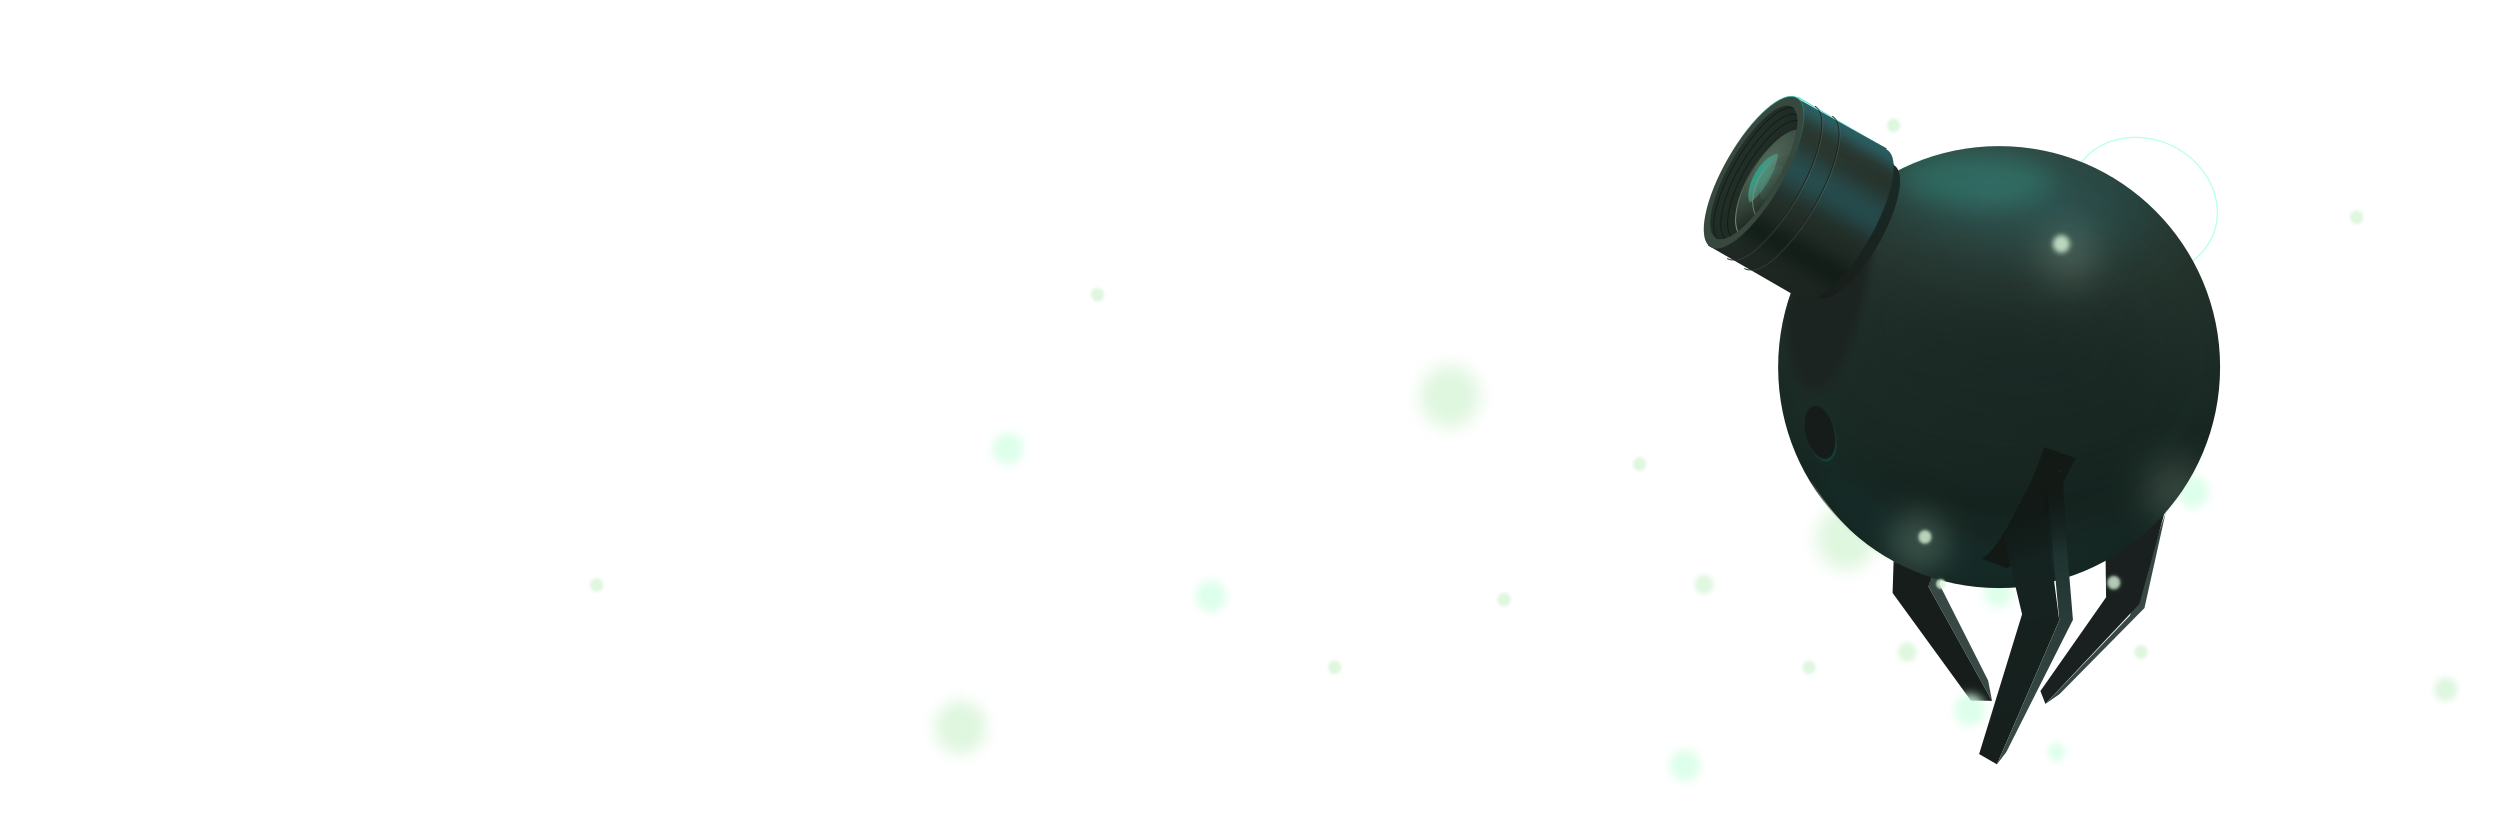
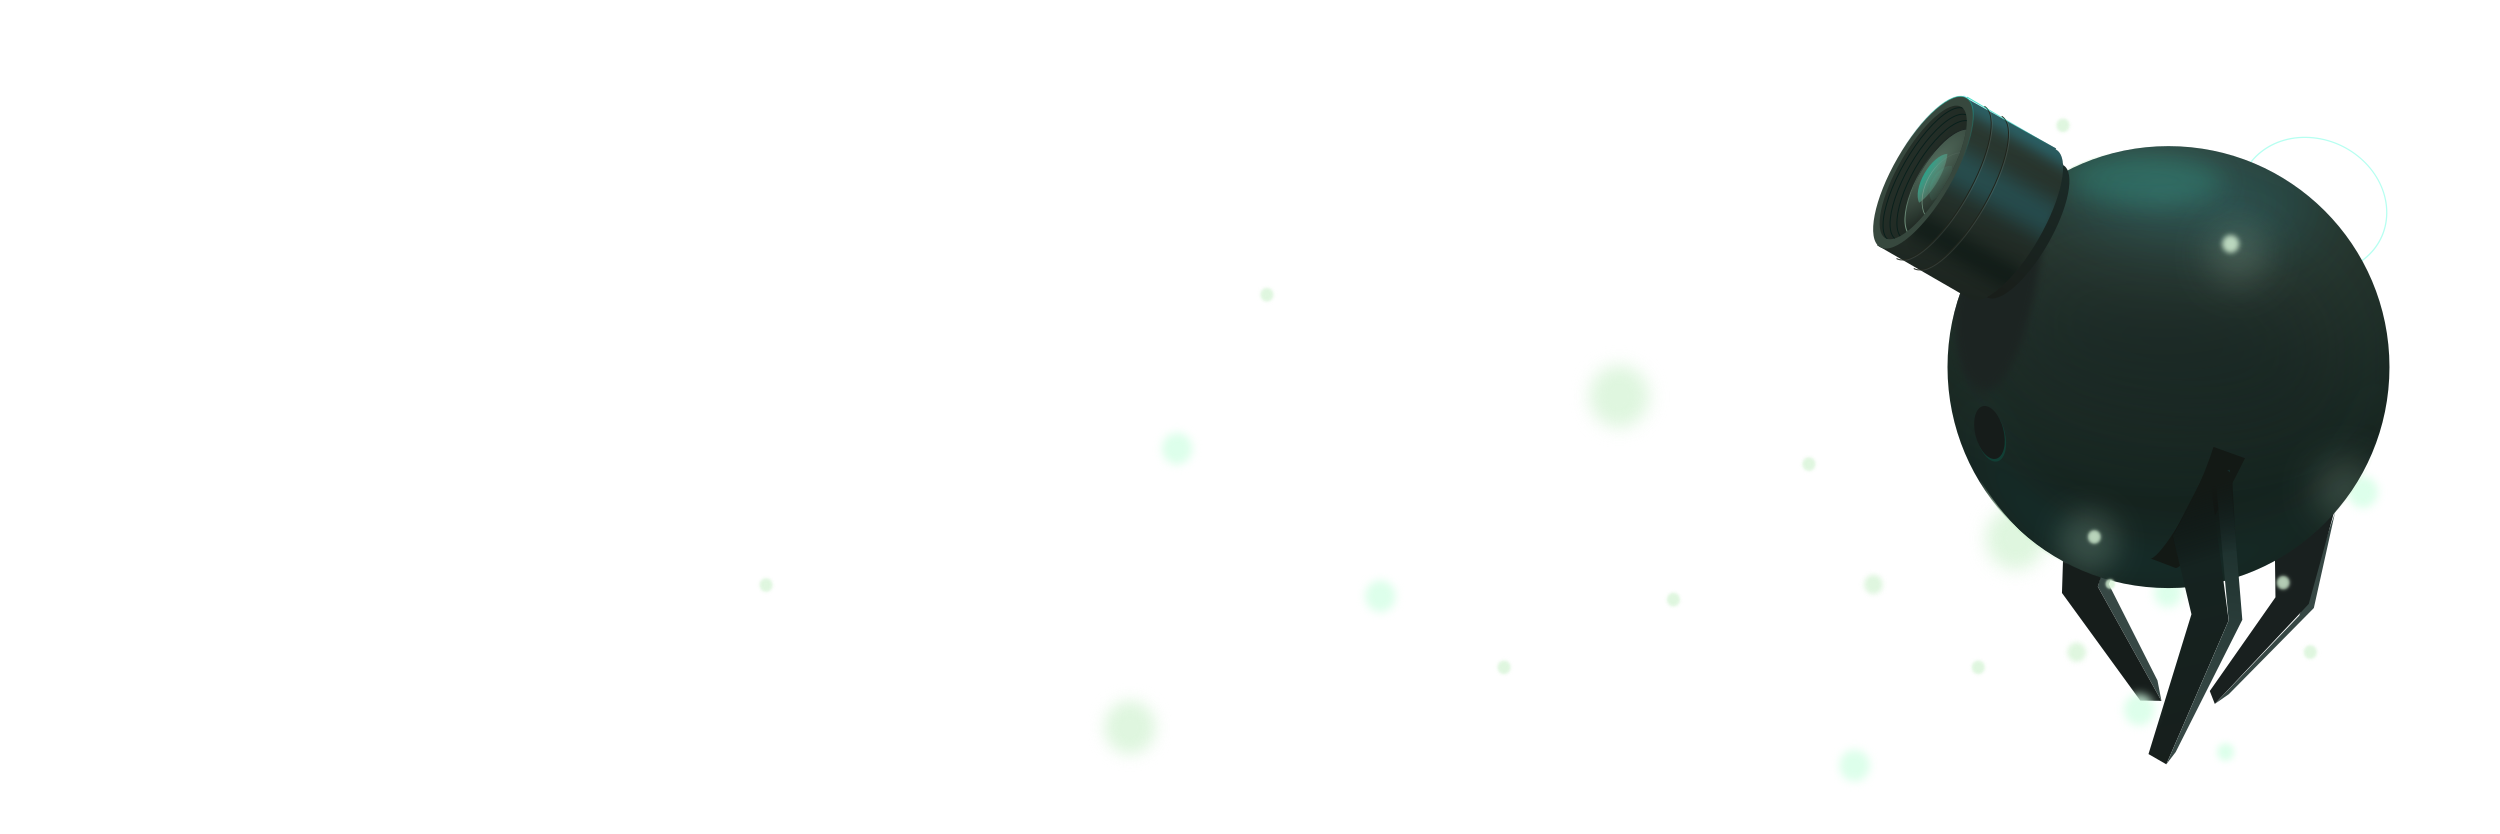
<svg xmlns="http://www.w3.org/2000/svg" xmlns:xlink="http://www.w3.org/1999/xlink" width="1476" height="492" viewBox="0 0 390.525 130.175" version="1.1" id="svg1459">
  <defs id="defs1453">
    <filter style="color-interpolation-filters:sRGB" id="filter3699" x="-0.349" width="1.697" y="-0.333" height="1.667">
      <feGaussianBlur stdDeviation="3.381" id="feGaussianBlur3701" />
    </filter>
    <filter style="color-interpolation-filters:sRGB" id="filter3715" x="-0.412" width="1.825" y="-0.394" height="1.789">
      <feGaussianBlur stdDeviation="4" id="feGaussianBlur3717" />
    </filter>
-     <radialGradient xlink:href="#linearGradient900" id="radialGradient4635" cx="312.926" cy="83.708" fx="312.926" fy="83.708" r="44.979" gradientUnits="userSpaceOnUse" gradientTransform="matrix(1.735293,-0.01764706,0.01387765,1.364635,-204.796,-62.04233)" />
+     <radialGradient xlink:href="#linearGradient900" id="radialGradient4635" cx="312.926" cy="83.708" fx="312.926" fy="83.708" r="44.979" gradientUnits="userSpaceOnUse" gradientTransform="matrix(1.735293,-0.01764706,0.01387765,1.364635,-170.3208,-62.04233)" />
    <linearGradient id="linearGradient900">
      <stop id="stop896" offset="0" style="stop-color:#37483e;stop-opacity:1" />
      <stop id="stop898" offset="1" style="stop-color:#15241f;stop-opacity:1" />
    </linearGradient>
    <clipPath clipPathUnits="userSpaceOnUse" id="clipPath4984">
      <circle r="44.979" cy="117.839" cx="340.179" id="circle4986" style="fill:url(#radialGradient4988);fill-opacity:1;stroke-width:0.171" />
    </clipPath>
    <filter style="color-interpolation-filters:sRGB" id="filter4955" x="-0.309" width="1.618" y="-0.766" height="2.533">
      <feGaussianBlur stdDeviation="5.974" id="feGaussianBlur4957" />
    </filter>
    <filter style="color-interpolation-filters:sRGB" id="filter3376" x="-0.206" width="1.412" y="-0.508" height="2.015">
      <feGaussianBlur stdDeviation="3.982" id="feGaussianBlur3378" />
    </filter>
    <linearGradient xlink:href="#linearGradient3605" id="linearGradient3607" x1="1218.871" y1="533.899" x2="1482.984" y2="503.797" gradientUnits="userSpaceOnUse" />
    <linearGradient id="linearGradient3605">
      <stop style="stop-color:#00ccff;stop-opacity:1;" offset="0" id="stop3601" />
      <stop style="stop-color:#000000;stop-opacity:1" offset="1" id="stop3603" />
    </linearGradient>
    <filter style="color-interpolation-filters:sRGB" id="filter5875" x="-0.114" width="1.229" y="-0.264" height="1.528">
      <feGaussianBlur stdDeviation="14.973" id="feGaussianBlur5877" />
    </filter>
    <filter style="color-interpolation-filters:sRGB" id="filter3156" x="-0.1" width="1.199" y="-0.076" height="1.152">
      <feGaussianBlur stdDeviation="0.997" id="feGaussianBlur3158" />
    </filter>
    <filter style="color-interpolation-filters:sRGB" id="filter3775" x="-0.541" width="2.082" y="-0.518" height="2.035">
      <feGaussianBlur stdDeviation="5.251" id="feGaussianBlur3777" />
    </filter>
    <filter style="color-interpolation-filters:sRGB" id="filter3822" x="-0.701" width="2.402" y="-0.67" height="2.341">
      <feGaussianBlur stdDeviation="6.798" id="feGaussianBlur3824" />
    </filter>
    <filter style="color-interpolation-filters:sRGB" id="filter3834" x="-0.68" width="2.36" y="-0.65" height="2.301">
      <feGaussianBlur stdDeviation="6.596" id="feGaussianBlur3836" />
    </filter>
    <linearGradient id="linearGradient2008">
      <stop style="stop-color:#191e1a;stop-opacity:1" offset="0" id="stop2004" />
      <stop style="stop-color:#1a2d2a;stop-opacity:1" offset="1" id="stop2006" />
    </linearGradient>
    <linearGradient id="linearGradient4677">
      <stop style="stop-color:#1c241f;stop-opacity:1;" offset="0" id="stop4673" />
      <stop style="stop-color:#2b3931;stop-opacity:1" offset="1" id="stop4675" />
    </linearGradient>
    <linearGradient id="linearGradient2118">
      <stop style="stop-color:#00ffcc;stop-opacity:1" offset="0" id="stop2114" />
      <stop style="stop-color:#237d7f;stop-opacity:0;" offset="1" id="stop2116" />
    </linearGradient>
    <linearGradient id="linearGradient5666">
      <stop style="stop-color:#242f28;stop-opacity:1;" offset="0" id="stop5662" />
      <stop style="stop-color:#1c241f;stop-opacity:1" offset="1" id="stop5664" />
    </linearGradient>
    <linearGradient id="linearGradient5364">
      <stop style="stop-color:#536c5d;stop-opacity:1;" offset="0" id="stop5360" />
      <stop style="stop-color:#536c5d;stop-opacity:0;" offset="1" id="stop5362" />
    </linearGradient>
    <clipPath clipPathUnits="userSpaceOnUse" id="clipPath5332">
      <path style="fill:url(#linearGradient5326);fill-opacity:1;stroke-width:0.265" d="m 175.419,43 v 0.455 a 7.805,22.886 0 0 1 0.926,-0.19 7.805,22.886 0 0 1 7.805,22.886 7.805,22.886 0 0 1 -7.497,22.854 h 26.99 a 7.805,22.886 0 0 0 0.219,0.032 7.805,22.886 0 0 0 7.805,-22.886 7.805,22.886 0 0 0 -7.805,-22.886 7.805,22.886 0 0 0 -0.132,0.014 V 43 Z m 0,45.858 v 0.147 h 0.707 a 7.805,22.886 0 0 1 -0.707,-0.147 z" id="path5334" />
    </clipPath>
    <filter style="color-interpolation-filters:sRGB" id="filter2516" x="-0.139" width="1.278" y="-0.541" height="2.082">
      <feGaussianBlur stdDeviation="1.88" id="feGaussianBlur2518" />
    </filter>
    <filter style="color-interpolation-filters:sRGB" id="filter2492" x="-0.137" width="1.275" y="-0.69" height="2.379">
      <feGaussianBlur stdDeviation="1.859" id="feGaussianBlur2494" />
    </filter>
    <filter style="color-interpolation-filters:sRGB" id="filter2504" x="-0.096" width="1.191" y="-0.781" height="2.563">
      <feGaussianBlur stdDeviation="1.711" id="feGaussianBlur2506" />
    </filter>
    <linearGradient id="linearGradient3040">
      <stop id="stop3036" offset="0" style="stop-color:#2ca089;stop-opacity:1" />
      <stop id="stop3038" offset="1" style="stop-color:#93ac93;stop-opacity:0;" />
    </linearGradient>
    <linearGradient id="linearGradient5548">
      <stop style="stop-color:#37c8ab;stop-opacity:1" offset="0" id="stop5544" />
      <stop style="stop-color:#93ac93;stop-opacity:0;" offset="1" id="stop5546" />
    </linearGradient>
    <clipPath clipPathUnits="userSpaceOnUse" id="clipPath962">
      <ellipse style="fill:url(#linearGradient956);fill-opacity:1;stroke-width:0.228" id="ellipse964" cx="176.345" cy="66.151" rx="6.619" ry="20.116" />
    </clipPath>
    <linearGradient id="linearGradient1636">
      <stop style="stop-color:#6f917c;stop-opacity:1;" offset="0" id="stop1632" />
      <stop style="stop-color:#1c2422;stop-opacity:1" offset="1" id="stop1634" />
    </linearGradient>
    <linearGradient id="linearGradient1988">
      <stop id="stop1984" offset="0" style="stop-color:#6f917c;stop-opacity:1;" />
      <stop id="stop1986" offset="1" style="stop-color:#b7c8c4;stop-opacity:0.07" />
    </linearGradient>
    <linearGradient id="linearGradient2562">
      <stop style="stop-color:#00d4aa;stop-opacity:1;" offset="0" id="stop2558" />
      <stop style="stop-color:#00d4aa;stop-opacity:0;" offset="1" id="stop2560" />
    </linearGradient>
    <radialGradient xlink:href="#linearGradient2118" id="radialGradient1208" gradientUnits="userSpaceOnUse" gradientTransform="matrix(4.102514,4.904937e-7,-4.7336306e-7,3.959232,-527.377,-192.8182)" cx="168.719" cy="57.245" fx="168.719" fy="57.245" r="7.938" />
    <radialGradient xlink:href="#linearGradient5364" id="radialGradient1224" gradientUnits="userSpaceOnUse" gradientTransform="matrix(2.69483,0.6888256,-1.824076,7.136168,-1588.017,1034.865)" cx="672.157" cy="-246.057" fx="672.157" fy="-246.057" r="13.702" />
    <clipPath clipPathUnits="userSpaceOnUse" id="clipPath1234">
      <path style="fill:url(#linearGradient5326);fill-opacity:1;stroke-width:0.265" d="m 175.419,43 v 0.455 a 7.805,22.886 0 0 1 0.926,-0.19 7.805,22.886 0 0 1 7.805,22.886 7.805,22.886 0 0 1 -7.497,22.854 h 26.99 a 7.805,22.886 0 0 0 0.219,0.032 7.805,22.886 0 0 0 7.805,-22.886 7.805,22.886 0 0 0 -7.805,-22.886 7.805,22.886 0 0 0 -0.132,0.014 V 43 Z m 0,45.858 v 0.147 h 0.707 a 7.805,22.886 0 0 1 -0.707,-0.147 z" id="path1232" />
    </clipPath>
    <clipPath clipPathUnits="userSpaceOnUse" id="clipPath1266">
      <ellipse style="fill:url(#linearGradient956);fill-opacity:1;stroke-width:0.228" id="ellipse1264" cx="176.345" cy="66.151" rx="6.619" ry="20.116" />
    </clipPath>
-     <linearGradient xlink:href="#linearGradient3482" id="linearGradient3484" x1="356.724" y1="182.171" x2="344.488" y2="129.496" gradientUnits="userSpaceOnUse" gradientTransform="translate(0,-21.16667)" />
+     <linearGradient xlink:href="#linearGradient3482" id="linearGradient3484" x1="356.724" y1="182.171" x2="344.488" y2="129.496" gradientUnits="userSpaceOnUse" gradientTransform="translate(34.4752,-21.16667)" />
    <linearGradient id="linearGradient3482">
      <stop style="stop-color:#171e1c;stop-opacity:1;" offset="0" id="stop3478" />
      <stop id="stop3494" offset="0.801" style="stop-color:#152320;stop-opacity:1;" />
      <stop style="stop-color:#152521;stop-opacity:1" offset="1" id="stop3480" />
    </linearGradient>
-     <linearGradient xlink:href="#linearGradient3490" id="linearGradient3492" x1="347.936" y1="171.565" x2="354.542" y2="126.321" gradientUnits="userSpaceOnUse" gradientTransform="translate(0,-21.16667)" />
+     <linearGradient xlink:href="#linearGradient3490" id="linearGradient3492" x1="347.936" y1="171.565" x2="354.542" y2="126.321" gradientUnits="userSpaceOnUse" gradientTransform="translate(34.4752,-21.16667)" />
    <linearGradient id="linearGradient3490">
      <stop style="stop-color:#374845;stop-opacity:1;" offset="0" id="stop3486" />
      <stop style="stop-color:#152a27;stop-opacity:1" offset="1" id="stop3488" />
    </linearGradient>
-     <linearGradient xlink:href="#linearGradient3552" id="linearGradient3554" x1="345.862" y1="127.056" x2="350.061" y2="140.947" gradientUnits="userSpaceOnUse" gradientTransform="translate(0,-21.16667)" />
+     <linearGradient xlink:href="#linearGradient3552" id="linearGradient3554" x1="345.862" y1="127.056" x2="350.061" y2="140.947" gradientUnits="userSpaceOnUse" gradientTransform="translate(34.4752,-21.16667)" />
    <linearGradient id="linearGradient3552">
      <stop style="stop-color:#131915;stop-opacity:1" offset="0" id="stop3548" />
      <stop style="stop-color:#0a0c0c;stop-opacity:0;" offset="1" id="stop3550" />
    </linearGradient>
-     <radialGradient xlink:href="#linearGradient3867" id="radialGradient3869" cx="329.136" cy="88.199" fx="329.136" fy="88.199" r="7.844" gradientTransform="matrix(1.27429,0,0,1.177577,-5.612267,-10.4275)" gradientUnits="userSpaceOnUse" />
+     <radialGradient xlink:href="#linearGradient3867" id="radialGradient3869" cx="329.136" cy="88.199" fx="329.136" fy="88.199" r="7.844" gradientTransform="matrix(1.27429,0,0,1.177577,20.84607,-10.4275)" gradientUnits="userSpaceOnUse" />
    <linearGradient id="linearGradient3867">
      <stop style="stop-color:#d7f4d7;stop-opacity:1;" offset="0" id="stop3863" />
      <stop style="stop-color:#d7f4d7;stop-opacity:0;" offset="1" id="stop3865" />
    </linearGradient>
-     <radialGradient xlink:href="#linearGradient3867" id="radialGradient3879" cx="339.753" cy="32.14" fx="339.753" fy="32.14" r="6.719" gradientTransform="matrix(1.334728,0,0,0.5232163,-29.05835,20.61554)" gradientUnits="userSpaceOnUse" />
-     <radialGradient xlink:href="#linearGradient3867" id="radialGradient3891" cx="380.888" cy="79.419" fx="380.888" fy="79.419" r="4.741" gradientTransform="matrix(1,0,0,1.909796,84.66667,-66.96355)" gradientUnits="userSpaceOnUse" />
+     <radialGradient xlink:href="#linearGradient3867" id="radialGradient3879" cx="339.753" cy="32.14" fx="339.753" fy="32.14" r="6.719" gradientTransform="matrix(1.334728,0,0,0.5232163,-2.600019,20.61554)" gradientUnits="userSpaceOnUse" />
+     <radialGradient xlink:href="#linearGradient3867" id="radialGradient3891" cx="380.888" cy="79.419" fx="380.888" fy="79.419" r="4.741" gradientTransform="matrix(1,0,0,1.909796,111.125,-66.96355)" gradientUnits="userSpaceOnUse" />
    <linearGradient xlink:href="#linearGradient4543" id="linearGradient1028" gradientUnits="userSpaceOnUse" gradientTransform="matrix(0.7687499,0,0,0.4555556,124.8833,6.125027)" x1="260.017" y1="-61.619" x2="260.017" y2="294.732" />
    <linearGradient id="linearGradient4543">
      <stop style="stop-color:#217844;stop-opacity:1" offset="0" id="stop4539" />
      <stop id="stop89" offset="0.429" style="stop-color:#124639;stop-opacity:0.569" />
      <stop style="stop-color:#00222b;stop-opacity:0" offset="1" id="stop4541" />
    </linearGradient>
    <linearGradient xlink:href="#linearGradient2008" id="linearGradient2554" gradientUnits="userSpaceOnUse" x1="207.373" y1="85.704" x2="207.373" y2="35.49" />
    <linearGradient xlink:href="#linearGradient4677" id="linearGradient2556" gradientUnits="userSpaceOnUse" x1="744.846" y1="-147.47" x2="689.379" y2="-320" />
    <radialGradient xlink:href="#linearGradient2118" id="radialGradient2558" gradientUnits="userSpaceOnUse" gradientTransform="matrix(4.102514,4.904937e-7,-4.7336306e-7,3.959232,-527.377,-192.8182)" cx="168.719" cy="57.245" fx="168.719" fy="57.245" r="7.938" />
    <linearGradient xlink:href="#linearGradient5666" id="linearGradient2560" gradientUnits="userSpaceOnUse" x1="169.726" y1="66.151" x2="191.85" y2="66.151" />
    <radialGradient xlink:href="#linearGradient5364" id="radialGradient2562" gradientUnits="userSpaceOnUse" gradientTransform="matrix(2.69483,0.6888256,-1.824076,7.136168,-1588.017,1034.865)" cx="672.157" cy="-246.057" fx="672.157" fy="-246.057" r="13.702" />
    <linearGradient xlink:href="#linearGradient3040" id="linearGradient2564" gradientUnits="userSpaceOnUse" gradientTransform="translate(-1.058333)" x1="177.823" y1="66.156" x2="184.157" y2="66.156" />
    <linearGradient xlink:href="#linearGradient5548" id="linearGradient2566" gradientUnits="userSpaceOnUse" gradientTransform="matrix(3.779528,0,0,2.694162,-313.6123,-1006.201)" x1="177.823" y1="66.156" x2="184.157" y2="66.156" />
    <linearGradient xlink:href="#linearGradient1636" id="linearGradient2568" gradientUnits="userSpaceOnUse" x1="180.262" y1="79.843" x2="177.902" y2="58.214" />
    <linearGradient xlink:href="#linearGradient1988" id="linearGradient2570" gradientUnits="userSpaceOnUse" gradientTransform="matrix(1.005753,0,0,0.6333719,1.616714,24.25286)" x1="180.262" y1="79.843" x2="177.902" y2="58.214" />
    <linearGradient xlink:href="#linearGradient2562" id="linearGradient2572" gradientUnits="userSpaceOnUse" x1="164.84" y1="43.409" x2="203.959" y2="43.128" />
  </defs>
  <g id="layer1" transform="translate(248.9351,-89.0375)">
    <g transform="translate(-373.8184,77.78745)" id="g1081">
-       <ellipse transform="matrix(0.4000418,0,0,0.4000418,284.5724,61.03895)" ry="12.171" rx="11.642" cy="85.863" cx="321.733" id="path3673" style="opacity:0.809;fill:#d7f4d7;fill-opacity:1;stroke:none;stroke-width:0.265;stroke-miterlimit:4;stroke-dasharray:none;stroke-opacity:1;filter:url(#filter3699)" />
-       <ellipse style="opacity:0.809;fill:#d5ffe6;fill-opacity:1;stroke:none;stroke-width:0.265;stroke-miterlimit:4;stroke-dasharray:none;stroke-opacity:1;filter:url(#filter3715)" id="ellipse3719" cx="321.733" cy="85.863" rx="11.642" ry="12.171" transform="matrix(0.1873576,0,0,0.1873576,376.8125,87.76722)" />
-       <ellipse style="opacity:0.809;fill:#d5ffe6;fill-opacity:1;stroke:none;stroke-width:0.265;stroke-miterlimit:4;stroke-dasharray:none;stroke-opacity:1;filter:url(#filter3699)" id="ellipse3703" cx="321.733" cy="85.863" rx="11.642" ry="12.171" transform="matrix(0.2044032,0,0,0.2044032,401.7554,70.56093)" />
-       <path id="path3871" d="m 417.777,39.957 c 0,0 7.144,-5.027 13.361,-5.027" style="opacity:0.609;fill:none;stroke:url(#radialGradient3879);stroke-width:0.265px;stroke-linecap:butt;stroke-linejoin:miter;stroke-opacity:1" />
+       <ellipse transform="matrix(0.4000418,0,0,0.4000418,311.0308,61.03895)" ry="12.171" rx="11.642" cy="85.863" cx="321.733" id="path3673" style="opacity:0.809;fill:#d7f4d7;fill-opacity:1;stroke:none;stroke-width:0.265;stroke-miterlimit:4;stroke-dasharray:none;stroke-opacity:1;filter:url(#filter3699)" />
+       <ellipse style="opacity:0.809;fill:#d5ffe6;fill-opacity:1;stroke:none;stroke-width:0.265;stroke-miterlimit:4;stroke-dasharray:none;stroke-opacity:1;filter:url(#filter3715)" id="ellipse3719" cx="321.733" cy="85.863" rx="11.642" ry="12.171" transform="matrix(0.1873576,0,0,0.1873576,403.2709,87.76722)" />
+       <ellipse style="opacity:0.809;fill:#d5ffe6;fill-opacity:1;stroke:none;stroke-width:0.265;stroke-miterlimit:4;stroke-dasharray:none;stroke-opacity:1;filter:url(#filter3699)" id="ellipse3703" cx="321.733" cy="85.863" rx="11.642" ry="12.171" transform="matrix(0.2044032,0,0,0.2044032,428.2138,70.56093)" />
+       <path id="path3871" d="m 444.235,39.957 c 0,0 7.144,-5.027 13.361,-5.027" style="opacity:0.609;fill:none;stroke:url(#radialGradient3879);stroke-width:0.265px;stroke-linecap:butt;stroke-linejoin:miter;stroke-opacity:1" />
      <g transform="matrix(0.7674598,0,0,0.7674598,176.0911,6.58608)" id="g3583">
-         <path style="fill:#374845;stroke:none;stroke-width:0.265px;stroke-linecap:butt;stroke-linejoin:miter;stroke-opacity:1" d="m 349.606,149.352 2.853,-1.982 17.305,-17.538 5.302,-23.866 -1.144,4.91 -7.126,20.494 z" id="path3476" />
-         <path style="fill:#19201f;fill-opacity:1;stroke:none;stroke-width:0.265px;stroke-linecap:butt;stroke-linejoin:miter;stroke-opacity:1" d="m 375.155,105.681 -6.424,23.318 -19.125,20.353 -1.022,-2.62 13.368,-19.082 -0.127,-9.901 z" id="path3449" />
-         <path style="fill:#374845;stroke:none;stroke-width:0.265px;stroke-linecap:butt;stroke-linejoin:miter;stroke-opacity:1" d="m 338.743,148.73 -0.803,-4.144 -9.927,-19.619 2.569,-5.68 c 0,0 -2.392,-2.207 -2.631,-1.764 l -0.239,0.443 -1.918,7.518 z" id="path3474" />
-         <ellipse ry="13.768" rx="15.163" cy="9.282" cx="371.637" id="ellipse6063" style="opacity:0.34;fill:none;fill-opacity:1;stroke:#2affd5;stroke-width:0.26" transform="matrix(0.9945882,0.1038962,-0.0109865,0.9999396,0,0)" />
-         <path style="fill:#161d1b;fill-opacity:1;stroke:none;stroke-width:0.265px;stroke-linecap:butt;stroke-linejoin:miter;stroke-opacity:1" d="m 318.995,111.221 -0.499,15.547 15.939,21.914 4.307,0.049 -12.95,-23.245 3.134,-9.684 z" id="path3447" />
-         <circle style="fill:url(#radialGradient4635);fill-opacity:1;stroke-width:0.171" id="path4619" cx="340.179" cy="80.798" r="44.979" />
-         <g id="g4980" clip-path="url(#clipPath4984)" transform="translate(0,-37.04167)">
+         <path style="fill:#374845;stroke:none;stroke-width:0.265px;stroke-linecap:butt;stroke-linejoin:miter;stroke-opacity:1" d="m 384.081,149.352 2.853,-1.982 17.305,-17.538 5.302,-23.866 -1.144,4.91 -7.126,20.494 z" id="path3476" />
+         <path style="fill:#19201f;fill-opacity:1;stroke:none;stroke-width:0.265px;stroke-linecap:butt;stroke-linejoin:miter;stroke-opacity:1" d="m 409.63,105.681 -6.424,23.318 -19.125,20.353 -1.022,-2.62 13.368,-19.082 -0.127,-9.901 z" id="path3449" />
+         <path style="fill:#374845;stroke:none;stroke-width:0.265px;stroke-linecap:butt;stroke-linejoin:miter;stroke-opacity:1" d="m 373.218,148.73 -0.803,-4.144 -9.927,-19.619 2.569,-5.68 c 0,0 -2.392,-2.207 -2.631,-1.764 l -0.239,0.443 -1.918,7.518 z" id="path3474" />
+         <ellipse ry="13.768" rx="15.163" cy="5.685" cx="406.26" id="ellipse6063" style="opacity:0.34;fill:none;fill-opacity:1;stroke:#2affd5;stroke-width:0.26" transform="matrix(0.9945882,0.1038962,-0.0109865,0.9999396,0,0)" />
+         <path style="fill:#161d1b;fill-opacity:1;stroke:none;stroke-width:0.265px;stroke-linecap:butt;stroke-linejoin:miter;stroke-opacity:1" d="m 353.47,111.221 -0.499,15.547 15.939,21.914 4.307,0.049 -12.95,-23.245 3.134,-9.684 z" id="path3447" />
+         <circle style="fill:url(#radialGradient4635);fill-opacity:1;stroke-width:0.171" id="path4619" cx="374.654" cy="80.798" r="44.979" />
+         <g id="g4980" clip-path="url(#clipPath4984)" transform="translate(34.4752,-37.04167)">
          <ellipse transform="matrix(1.575728,0.2314611,-0.2090014,1.745059,-197.0865,-112.2009)" style="opacity:0.358;fill:#050e11;fill-opacity:1;stroke-width:0.265;filter:url(#filter4955)" id="ellipse5828" cx="351.595" cy="82.067" rx="23.199" ry="9.354" />
          <ellipse ry="9.354" rx="23.199" cy="82.067" cx="351.595" id="path4929" style="opacity:0.123;fill:#00ccff;fill-opacity:1;stroke-width:0.265;filter:url(#filter4955)" transform="matrix(1.207559,0.1297735,-0.1601683,0.9784035,-67.41443,-42.76719)" />
          <ellipse transform="matrix(0.6953615,0.02706809,-0.01729677,0.5866376,91.98409,21.9146)" style="opacity:0.217;fill:#37c8ab;fill-opacity:1;stroke-width:0.265;filter:url(#filter3376)" id="ellipse4990" cx="351.595" cy="82.067" rx="23.199" ry="9.354" />
          <path style="opacity:0.081;fill:url(#linearGradient3607);fill-opacity:1;stroke:#dbe3de;stroke-width:1.193;filter:url(#filter5875)" d="M 1446.443,435.689 A 157.049,125.904 0 0 1 1290,551.904 157.049,125.904 0 0 1 1133.557,436.311 157.049,125.904 0 0 0 1132.951,446 157.049,125.904 0 0 0 1290,571.904 157.049,125.904 0 0 0 1447.049,446 a 157.049,125.904 0 0 0 -0.605,-10.311 z" transform="matrix(0.2631164,0,0,0.2863192,2.053985,-2.930128)" id="path5830" />
          <path style="fill:#1c2422;stroke:none;stroke-width:0.265px;stroke-linecap:butt;stroke-linejoin:miter;stroke-opacity:1;filter:url(#filter3156)" d="m 309.123,87.292 c 3.134,24.915 -0.21,39.337 -5.821,37.88 -5.611,-1.458 -11.276,-19.796 -6.081,-25.272 4.541,-2.856 11.902,-12.608 11.902,-12.608 z" id="path5909" transform="rotate(12.55357,314.4188,114.8199)" />
          <ellipse transform="matrix(0.5212543,0,0,0.5212543,156.2705,108.6638)" ry="12.171" rx="11.642" cy="85.863" cx="321.733" id="ellipse3779" style="opacity:0.171;fill:#d7f4d7;fill-opacity:1;stroke:none;stroke-width:0.265;stroke-miterlimit:4;stroke-dasharray:none;stroke-opacity:1;filter:url(#filter3775)" />
          <ellipse transform="matrix(0.5212543,0,0,0.5212543,186.6087,50.05598)" ry="12.171" rx="11.642" cy="85.863" cx="321.733" id="ellipse3779-7" style="opacity:0.171;fill:#d7f4d7;fill-opacity:1;stroke:none;stroke-width:0.265;stroke-miterlimit:4;stroke-dasharray:none;stroke-opacity:1;filter:url(#filter3822)" />
          <ellipse style="opacity:0.171;fill:#d7f4d7;fill-opacity:1;stroke:none;stroke-width:0.265;stroke-miterlimit:4;stroke-dasharray:none;stroke-opacity:1;filter:url(#filter3834)" id="ellipse3812" cx="321.733" cy="85.863" rx="11.642" ry="12.171" transform="matrix(0.5212543,0,0,0.5212543,208.328,97.97651)" />
        </g>
-         <g transform="matrix(0.6641126,0.3834256,-0.3834256,0.6641126,198.5043,-70.36733)" id="use4648">
+         <g transform="matrix(0.6641126,0.3834256,-0.3834256,0.6641126,232.9795,-70.36733)" id="use4648">
          <g style="fill:#171d19;fill-opacity:1" transform="matrix(0.8850575,0,0,0.8850575,27.1426,7.588368)" id="g2504">
            <ellipse ry="22.886" rx="7.805" cy="66.151" cx="203.862" id="ellipse2498" style="fill:url(#linearGradient2554);fill-opacity:1;stroke-width:0.265" />
            <rect style="fill:#171d19;fill-opacity:1;stroke-width:0.212" id="rect2500" width="28.31" height="46.005" x="175.419" y="43" />
            <ellipse style="fill:#171d19;fill-opacity:1;stroke-width:0.265" id="ellipse2502" cx="176.345" cy="66.151" rx="7.805" ry="22.886" />
          </g>
          <g id="g2550">
            <path transform="matrix(0.2645833,0,0,0.2645833,0,130.3125)" id="path2506" d="M 666.889,-328.586 663,-156.121 h 106.674 c 0.275,0.052 0.551,0.092 0.826,0.121 16.292,0 29.5,-38.727 29.5,-86.5 0,-47.773 -13.208,-86.5 -29.5,-86.5 -0.167,0.013 -0.333,0.031 -0.5,0.053 V -330 Z" style="fill:url(#linearGradient2556);fill-opacity:1;stroke-width:1" />
            <ellipse ry="22.886" rx="7.805" cy="66.151" cx="176.345" id="ellipse2508" style="fill:#37483e;fill-opacity:1;stroke:url(#radialGradient2558);stroke-width:0.265;stroke-opacity:1" />
            <ellipse style="fill:url(#linearGradient2560);fill-opacity:1;stroke:none;stroke-width:0.228;stroke-opacity:1" id="ellipse2510" cx="176.345" cy="66.151" rx="6.619" ry="20.116" />
            <path id="path2512" transform="matrix(0.2645833,0,0,0.2645833,0,130.3125)" d="m 681.986,-302.102 a 25.016,62.242 0 0 0 -17.875,59.602 25.016,62.242 0 0 0 17.902,59.639 25.016,76.03 0 0 0 9.502,-59.639 25.016,76.03 0 0 0 -9.529,-59.602 z" style="fill:url(#radialGradient2562);fill-opacity:1;stroke-width:0.781" />
            <g style="opacity:1;fill:#dbe3de;fill-opacity:1" clip-path="url(#clipPath5332)" id="g2522">
              <g style="opacity:1;fill:#2ad4ff;fill-opacity:1;filter:url(#filter2516)" transform="matrix(1,0,0,1.134569,-7.7417057e-7,133.5433)" id="g2516">
                <rect y="-68.681" x="180.442" height="8.342" width="32.465" id="rect2514" style="opacity:0.166;fill:#2ad4ff;fill-opacity:1;stroke-width:0.265" />
              </g>
              <rect y="75.46" x="180.449" height="6.471" width="32.465" id="rect2518" style="opacity:0.464;fill:#000c09;fill-opacity:1;stroke-width:0.233;filter:url(#filter2492)" />
              <rect y="42.056" x="172.21" height="3.29" width="42.848" id="rect2520" style="opacity:0.404;fill:#2ad4ff;fill-opacity:1;stroke-width:0.242;filter:url(#filter2504)" />
            </g>
            <path style="fill:url(#linearGradient2564);fill-opacity:1;stroke-width:0.107" d="m 179.432,58.664 a 3.732,7.822 0 0 0 -2.667,7.49 3.732,7.822 0 0 0 2.671,7.494 3.732,9.554 0 0 0 1.418,-7.494 3.732,9.554 0 0 0 -1.422,-7.49 z" id="path2524" />
            <path id="path2526" d="m 186.928,42.825 a 7.805,23.326 0 0 1 7.805,23.326 7.805,23.326 0 0 1 -7.805,23.326" style="fill:none;fill-opacity:1;stroke:#1f241c;stroke-width:0.267" />
            <path id="path2528" d="m 181.636,42.825 a 7.805,23.326 0 0 1 7.805,23.326 7.805,23.326 0 0 1 -7.805,23.326" style="fill:none;fill-opacity:1;stroke:#1f241c;stroke-width:0.267" />
            <path style="opacity:0.111;fill:none;fill-opacity:1;stroke:#dbe3de;stroke-width:0.267" d="m 187.209,42.825 a 7.805,23.326 0 0 1 7.805,23.326 7.805,23.326 0 0 1 -7.805,23.326" id="path2530" />
            <path style="opacity:0.111;fill:none;fill-opacity:1;stroke:#dbe3de;stroke-width:0.267" d="m 181.917,42.825 a 7.805,23.326 0 0 1 7.805,23.326 7.805,23.326 0 0 1 -7.805,23.326" id="path2532" />
            <path id="path2534" transform="matrix(0.2645833,0,0,0.2645833,84.56408,285.222)" d="m 368.555,-848.15 a 14.107,21.073 0 0 0 -10.08,20.178 14.107,21.073 0 0 0 10.096,20.191 14.107,25.741 0 0 0 2.855,-5.564 25.016,76.03 0 0 0 0.479,-14.639 25.016,76.03 0 0 0 -0.48,-14.584 14.107,25.741 0 0 0 -2.869,-5.582 z" style="opacity:0.148;fill:url(#linearGradient2566);fill-opacity:1;stroke-width:0.341" />
            <g clip-path="url(#clipPath962)" id="g2546">
              <path d="m 182.267,82.445 a 6.635,16.294 0 0 1 -5.746,-8.147 6.635,16.294 0 0 1 0,-16.294 6.635,16.294 0 0 1 5.746,-8.147" id="path2536" style="fill:none;fill-opacity:1;stroke:url(#linearGradient2568);stroke-width:0.265;stroke-miterlimit:4;stroke-dasharray:none;stroke-opacity:1" />
              <path style="fill:none;fill-opacity:1;stroke:#091f1b;stroke-width:0.265;stroke-miterlimit:4;stroke-dasharray:none;stroke-opacity:1" id="path2538" d="m 177.403,86.267 a 6.619,20.116 0 0 1 -5.732,-10.058 6.619,20.116 0 0 1 0,-20.116 6.619,20.116 0 0 1 5.732,-10.058" />
              <path d="m 178.993,85.147 a 6.623,18.996 0 0 1 -5.736,-9.498 6.623,18.996 0 0 1 0,-18.996 6.623,18.996 0 0 1 5.736,-9.498" id="path2540" style="fill:none;fill-opacity:1;stroke:#091f1b;stroke-width:0.265;stroke-miterlimit:4;stroke-dasharray:none;stroke-opacity:1" />
              <path style="fill:none;fill-opacity:1;stroke:#091f1b;stroke-width:0.265;stroke-miterlimit:4;stroke-dasharray:none;stroke-opacity:1" id="path2542" d="m 180.583,84.093 a 6.628,17.942 0 0 1 -5.74,-8.971 6.628,17.942 0 0 1 0,-17.942 6.628,17.942 0 0 1 5.74,-8.971" />
              <path style="fill:none;fill-opacity:1;stroke:url(#linearGradient2570);stroke-width:0.211;stroke-miterlimit:4;stroke-dasharray:none;stroke-opacity:1" id="path2544" d="m 184.933,76.472 a 6.673,10.32 0 0 1 -5.779,-5.16 6.673,10.32 0 0 1 0,-10.32 6.673,10.32 0 0 1 5.779,-5.16" />
            </g>
            <path id="path2548" d="m 176.441,42.996 27.517,0.265" style="fill:none;stroke:url(#linearGradient2572);stroke-width:0.265px;stroke-linecap:butt;stroke-linejoin:miter;stroke-opacity:1" />
          </g>
        </g>
-         <ellipse transform="rotate(-14.21501)" ry="5.519" rx="2.9" cy="166.387" cx="271.457" id="ellipse2002" style="opacity:1;fill:#113f35;fill-opacity:1;stroke:none;stroke-width:0.265" />
-         <ellipse style="opacity:1;fill:#161c1a;fill-opacity:1;stroke:none;stroke-width:0.265" id="path6286" cx="271.33" cy="165.809" rx="2.9" ry="5.519" transform="rotate(-14.21501)" />
-         <path style="fill:#131915;fill-opacity:1;stroke:none;stroke-width:0.265px;stroke-linecap:butt;stroke-linejoin:miter;stroke-opacity:1" d="m 336.322,119.672 c 1.04,1.204 8.715,-9.184 13.023,-22.626 l 6.406,2.298 c 0,0 -10.441,21.524 -14.062,22.372 z" id="path3496" />
-         <path style="fill:url(#linearGradient3484);fill-opacity:1;stroke:none;stroke-width:0.265px;stroke-linecap:butt;stroke-linejoin:miter;stroke-opacity:1" d="m 348.333,101.313 4.092,31.053 -12.691,29.282 -3.626,-2.086 8.745,-28.463 -3.788,-15.943 c -0.021,-0.021 1.962,-3.151 7.268,-13.843 z" id="path3445" />
-         <path style="fill:url(#linearGradient3492);fill-opacity:1;stroke:none;stroke-width:0.265px;stroke-linecap:butt;stroke-linejoin:miter;stroke-opacity:1" d="m 349.656,102.107 3.014,-0.417 2.534,30.541 -13.56,26.921 -1.909,2.496 12.691,-29.282 z" id="path3472" />
-         <path style="opacity:1;fill:url(#linearGradient3554);fill-opacity:1;stroke:none;stroke-width:0.265px;stroke-linecap:butt;stroke-linejoin:miter;stroke-opacity:1" d="m 340.969,115.218 2.528,9.817 7.732,-6.398 c 0,0 3.523,-0.213 3.242,-1.148 -0.281,8.773 -1.342,-14.899 -1.342,-14.899 l -3.974,-3.278 z" id="path3498" />
+         <ellipse transform="rotate(-14.21501)" ry="5.519" rx="2.9" cy="174.853" cx="304.876" id="ellipse2002" style="opacity:1;fill:#113f35;fill-opacity:1;stroke:none;stroke-width:0.265" />
+         <ellipse style="opacity:1;fill:#161c1a;fill-opacity:1;stroke:none;stroke-width:0.265" id="path6286" cx="304.75" cy="174.275" rx="2.9" ry="5.519" transform="rotate(-14.21501)" />
+         <path style="fill:#131915;fill-opacity:1;stroke:none;stroke-width:0.265px;stroke-linecap:butt;stroke-linejoin:miter;stroke-opacity:1" d="m 370.797,119.672 c 1.04,1.204 8.715,-9.184 13.023,-22.626 l 6.406,2.298 c 0,0 -10.441,21.524 -14.062,22.372 z" id="path3496" />
+         <path style="fill:url(#linearGradient3484);fill-opacity:1;stroke:none;stroke-width:0.265px;stroke-linecap:butt;stroke-linejoin:miter;stroke-opacity:1" d="m 382.808,101.313 4.092,31.053 -12.691,29.282 -3.626,-2.086 8.745,-28.463 -3.788,-15.943 c -0.021,-0.021 1.962,-3.151 7.268,-13.843 z" id="path3445" />
+         <path style="fill:url(#linearGradient3492);fill-opacity:1;stroke:none;stroke-width:0.265px;stroke-linecap:butt;stroke-linejoin:miter;stroke-opacity:1" d="m 384.131,102.107 3.014,-0.417 2.534,30.541 -13.56,26.921 -1.909,2.496 12.691,-29.282 z" id="path3472" />
+         <path style="opacity:1;fill:url(#linearGradient3554);fill-opacity:1;stroke:none;stroke-width:0.265px;stroke-linecap:butt;stroke-linejoin:miter;stroke-opacity:1" d="m 375.444,115.218 2.528,9.817 7.732,-6.398 c 0,0 3.523,-0.213 3.242,-1.148 -0.281,8.773 -1.342,-14.899 -1.342,-14.899 l -3.974,-3.278 z" id="path3498" />
      </g>
-       <ellipse transform="matrix(0.1144429,0,0,0.1144429,409.2674,118.8987)" ry="12.171" rx="11.642" cy="85.863" cx="321.733" id="ellipse3705" style="opacity:0.809;fill:#d5ffe6;fill-opacity:1;stroke:none;stroke-width:0.265;stroke-miterlimit:4;stroke-dasharray:none;stroke-opacity:1;filter:url(#filter3715)" />
-       <ellipse style="opacity:0.809;fill:#d7f4d7;fill-opacity:1;stroke:none;stroke-width:0.265;stroke-miterlimit:4;stroke-dasharray:none;stroke-opacity:1;filter:url(#filter3699)" id="ellipse3707" cx="321.733" cy="85.863" rx="11.642" ry="12.171" transform="matrix(0.1245655,0,0,0.1245655,382.7484,102.4352)" />
-       <ellipse transform="matrix(0.08767551,0,0,0.08767551,426.8752,94.73868)" ry="12.171" rx="11.642" cy="85.863" cx="321.733" id="ellipse3709" style="opacity:0.809;fill:#d7f4d7;fill-opacity:1;stroke:none;stroke-width:0.265;stroke-miterlimit:4;stroke-dasharray:none;stroke-opacity:1;filter:url(#filter3699)" />
-       <ellipse transform="matrix(0.08767551,0,0,0.08767551,397.3742,87.59493)" ry="12.171" rx="11.642" cy="85.863" cx="321.733" id="ellipse3721" style="opacity:0.809;fill:#d7f4d7;fill-opacity:1;stroke:none;stroke-width:0.265;stroke-miterlimit:4;stroke-dasharray:none;stroke-opacity:1;filter:url(#filter3699)" />
-       <ellipse transform="matrix(0.06387825,0,0,0.06387825,407.512,96.98188)" ry="12.171" rx="11.642" cy="85.863" cx="321.733" id="ellipse3723" style="opacity:0.809;fill:#d7f4d7;fill-opacity:1;stroke:none;stroke-width:0.265;stroke-miterlimit:4;stroke-dasharray:none;stroke-opacity:1;filter:url(#filter3699)" />
-       <ellipse transform="matrix(0.2044032,0,0,0.2044032,366.8304,104.5599)" ry="12.171" rx="11.642" cy="85.863" cx="321.733" id="ellipse3725" style="opacity:0.809;fill:#d5ffe6;fill-opacity:1;stroke:none;stroke-width:0.265;stroke-miterlimit:4;stroke-dasharray:none;stroke-opacity:1;filter:url(#filter3699)" />
-       <ellipse style="opacity:0.809;fill:#d7f4d7;fill-opacity:1;stroke:none;stroke-width:0.265;stroke-miterlimit:4;stroke-dasharray:none;stroke-opacity:1;filter:url(#filter3699)" id="ellipse3727" cx="321.733" cy="85.863" rx="11.642" ry="12.171" transform="matrix(0.08767551,0,0,0.08767551,431.1086,105.5866)" />
-       <ellipse style="opacity:0.809;fill:#d7f4d7;fill-opacity:1;stroke:none;stroke-width:0.265;stroke-miterlimit:4;stroke-dasharray:none;stroke-opacity:1;filter:url(#filter3699)" id="ellipse3729" cx="321.733" cy="85.863" rx="11.642" ry="12.171" transform="matrix(0.4000418,0,0,0.4000418,222.6599,38.81395)" />
-       <ellipse style="opacity:0.809;fill:#d7f4d7;fill-opacity:1;stroke:none;stroke-width:0.265;stroke-miterlimit:4;stroke-dasharray:none;stroke-opacity:1;filter:url(#filter3699)" id="ellipse3731" cx="321.733" cy="85.863" rx="11.642" ry="12.171" transform="matrix(0.08767551,0,0,0.08767551,352.7919,76.21785)" />
-       <ellipse transform="matrix(0.2044032,0,0,0.2044032,248.2971,86.83281)" ry="12.171" rx="11.642" cy="85.863" cx="321.733" id="ellipse3733" style="opacity:0.809;fill:#d5ffe6;fill-opacity:1;stroke:none;stroke-width:0.265;stroke-miterlimit:4;stroke-dasharray:none;stroke-opacity:1;filter:url(#filter3699)" />
-       <ellipse transform="matrix(0.08767551,0,0,0.08767551,464.7862,37.66428)" ry="12.171" rx="11.642" cy="85.863" cx="321.733" id="ellipse3735" style="opacity:0.809;fill:#d7f4d7;fill-opacity:1;stroke:none;stroke-width:0.265;stroke-miterlimit:4;stroke-dasharray:none;stroke-opacity:1;filter:url(#filter3699)" />
-       <ellipse style="opacity:0.809;fill:#d7f4d7;fill-opacity:1;stroke:none;stroke-width:0.265;stroke-miterlimit:4;stroke-dasharray:none;stroke-opacity:1;filter:url(#filter3699)" id="ellipse3737" cx="321.733" cy="85.863" rx="11.642" ry="12.171" transform="matrix(0.154635,0,0,0.154635,457.1905,105.6581)" />
-       <ellipse transform="matrix(0.08767551,0,0,0.08767551,392.4794,23.30118)" ry="12.171" rx="11.642" cy="85.863" cx="321.733" id="ellipse3739" style="opacity:0.809;fill:#d7f4d7;fill-opacity:1;stroke:none;stroke-width:0.265;stroke-miterlimit:4;stroke-dasharray:none;stroke-opacity:1;filter:url(#filter3699)" />
-       <ellipse style="opacity:0.809;fill:#d7f4d7;fill-opacity:1;stroke:none;stroke-width:0.265;stroke-miterlimit:4;stroke-dasharray:none;stroke-opacity:1;filter:url(#filter3699)" id="ellipse3741" cx="321.733" cy="85.863" rx="11.642" ry="12.171" transform="matrix(0.1144593,0,0,0.1144593,410.0559,39.52229)" />
-       <ellipse transform="matrix(0.08767551,0,0,0.08767551,331.6252,97.38451)" ry="12.171" rx="11.642" cy="85.863" cx="321.733" id="ellipse3743" style="opacity:0.809;fill:#d7f4d7;fill-opacity:1;stroke:none;stroke-width:0.265;stroke-miterlimit:4;stroke-dasharray:none;stroke-opacity:1;filter:url(#filter3699)" />
-       <ellipse transform="matrix(0.1245655,0,0,0.1245655,350.9984,91.85185)" ry="12.171" rx="11.642" cy="85.863" cx="321.733" id="ellipse3745" style="opacity:0.809;fill:#d7f4d7;fill-opacity:1;stroke:none;stroke-width:0.265;stroke-miterlimit:4;stroke-dasharray:none;stroke-opacity:1;filter:url(#filter3699)" />
-       <ellipse transform="matrix(0.08767551,0,0,0.08767551,379.2502,107.9678)" ry="12.171" rx="11.642" cy="85.863" cx="321.733" id="ellipse3747" style="opacity:0.809;fill:#d7f4d7;fill-opacity:1;stroke:none;stroke-width:0.265;stroke-miterlimit:4;stroke-dasharray:none;stroke-opacity:1;filter:url(#filter3699)" />
-       <ellipse transform="matrix(0.08767551,0,0,0.08767551,268.1252,49.75951)" ry="12.171" rx="11.642" cy="85.863" cx="321.733" id="ellipse3749" style="opacity:0.809;fill:#d7f4d7;fill-opacity:1;stroke:none;stroke-width:0.265;stroke-miterlimit:4;stroke-dasharray:none;stroke-opacity:1;filter:url(#filter3699)" />
-       <ellipse style="opacity:0.809;fill:#d5ffe6;fill-opacity:1;stroke:none;stroke-width:0.265;stroke-miterlimit:4;stroke-dasharray:none;stroke-opacity:1;filter:url(#filter3699)" id="ellipse3751" cx="321.733" cy="85.863" rx="11.642" ry="12.171" transform="matrix(0.2044032,0,0,0.2044032,322.3805,113.2912)" />
-       <path id="path3838" d="m 407.301,85.549 c 0,0 5.519,11.038 15.528,14.312" style="fill:none;fill-opacity:1;stroke:url(#radialGradient3869);stroke-width:0.265px;stroke-linecap:butt;stroke-linejoin:miter;stroke-opacity:1" />
-       <path id="path3881" d="m 460.904,93.668 c 0,0 7.673,-7.144 8.467,-12.568 0.794,-5.424 0.794,-5.424 0.794,-5.424" style="opacity:0.374;fill:none;stroke:url(#radialGradient3891);stroke-width:0.265px;stroke-linecap:butt;stroke-linejoin:miter;stroke-opacity:1" />
-       <ellipse style="opacity:0.809;fill:#d7f4d7;fill-opacity:1;stroke:none;stroke-width:0.265;stroke-miterlimit:4;stroke-dasharray:none;stroke-opacity:1;filter:url(#filter3699)" id="ellipse3893" cx="321.733" cy="85.863" rx="11.642" ry="12.171" transform="matrix(0.08767551,0,0,0.08767551,305.1668,107.9678)" />
+       <ellipse transform="matrix(0.1144429,0,0,0.1144429,435.7258,118.8987)" ry="12.171" rx="11.642" cy="85.863" cx="321.733" id="ellipse3705" style="opacity:0.809;fill:#d5ffe6;fill-opacity:1;stroke:none;stroke-width:0.265;stroke-miterlimit:4;stroke-dasharray:none;stroke-opacity:1;filter:url(#filter3715)" />
+       <ellipse style="opacity:0.809;fill:#d7f4d7;fill-opacity:1;stroke:none;stroke-width:0.265;stroke-miterlimit:4;stroke-dasharray:none;stroke-opacity:1;filter:url(#filter3699)" id="ellipse3707" cx="321.733" cy="85.863" rx="11.642" ry="12.171" transform="matrix(0.1245655,0,0,0.1245655,409.2068,102.4352)" />
+       <ellipse transform="matrix(0.08767551,0,0,0.08767551,453.3336,94.73868)" ry="12.171" rx="11.642" cy="85.863" cx="321.733" id="ellipse3709" style="opacity:0.809;fill:#d7f4d7;fill-opacity:1;stroke:none;stroke-width:0.265;stroke-miterlimit:4;stroke-dasharray:none;stroke-opacity:1;filter:url(#filter3699)" />
+       <ellipse transform="matrix(0.08767551,0,0,0.08767551,423.8325,87.59493)" ry="12.171" rx="11.642" cy="85.863" cx="321.733" id="ellipse3721" style="opacity:0.809;fill:#d7f4d7;fill-opacity:1;stroke:none;stroke-width:0.265;stroke-miterlimit:4;stroke-dasharray:none;stroke-opacity:1;filter:url(#filter3699)" />
+       <ellipse transform="matrix(0.06387825,0,0,0.06387825,433.9703,96.98188)" ry="12.171" rx="11.642" cy="85.863" cx="321.733" id="ellipse3723" style="opacity:0.809;fill:#d7f4d7;fill-opacity:1;stroke:none;stroke-width:0.265;stroke-miterlimit:4;stroke-dasharray:none;stroke-opacity:1;filter:url(#filter3699)" />
+       <ellipse transform="matrix(0.2044032,0,0,0.2044032,393.2888,104.5599)" ry="12.171" rx="11.642" cy="85.863" cx="321.733" id="ellipse3725" style="opacity:0.809;fill:#d5ffe6;fill-opacity:1;stroke:none;stroke-width:0.265;stroke-miterlimit:4;stroke-dasharray:none;stroke-opacity:1;filter:url(#filter3699)" />
+       <ellipse style="opacity:0.809;fill:#d7f4d7;fill-opacity:1;stroke:none;stroke-width:0.265;stroke-miterlimit:4;stroke-dasharray:none;stroke-opacity:1;filter:url(#filter3699)" id="ellipse3727" cx="321.733" cy="85.863" rx="11.642" ry="12.171" transform="matrix(0.08767551,0,0,0.08767551,457.5669,105.5866)" />
+       <ellipse style="opacity:0.809;fill:#d7f4d7;fill-opacity:1;stroke:none;stroke-width:0.265;stroke-miterlimit:4;stroke-dasharray:none;stroke-opacity:1;filter:url(#filter3699)" id="ellipse3729" cx="321.733" cy="85.863" rx="11.642" ry="12.171" transform="matrix(0.4000418,0,0,0.4000418,249.1183,38.81395)" />
+       <ellipse style="opacity:0.809;fill:#d7f4d7;fill-opacity:1;stroke:none;stroke-width:0.265;stroke-miterlimit:4;stroke-dasharray:none;stroke-opacity:1;filter:url(#filter3699)" id="ellipse3731" cx="321.733" cy="85.863" rx="11.642" ry="12.171" transform="matrix(0.08767551,0,0,0.08767551,379.2502,76.21785)" />
+       <ellipse transform="matrix(0.2044032,0,0,0.2044032,274.7555,86.83281)" ry="12.171" rx="11.642" cy="85.863" cx="321.733" id="ellipse3733" style="opacity:0.809;fill:#d5ffe6;fill-opacity:1;stroke:none;stroke-width:0.265;stroke-miterlimit:4;stroke-dasharray:none;stroke-opacity:1;filter:url(#filter3699)" />
+       <ellipse transform="matrix(0.08767551,0,0,0.08767551,491.2446,37.66428)" ry="12.171" rx="11.642" cy="85.863" cx="321.733" id="ellipse3735" style="opacity:0.809;fill:#d7f4d7;fill-opacity:1;stroke:none;stroke-width:0.265;stroke-miterlimit:4;stroke-dasharray:none;stroke-opacity:1;filter:url(#filter3699)" />
+       <ellipse style="opacity:0.809;fill:#d7f4d7;fill-opacity:1;stroke:none;stroke-width:0.265;stroke-miterlimit:4;stroke-dasharray:none;stroke-opacity:1;filter:url(#filter3699)" id="ellipse3737" cx="321.733" cy="85.863" rx="11.642" ry="12.171" transform="matrix(0.154635,0,0,0.154635,483.6488,105.6581)" />
+       <ellipse transform="matrix(0.08767551,0,0,0.08767551,418.9377,23.30118)" ry="12.171" rx="11.642" cy="85.863" cx="321.733" id="ellipse3739" style="opacity:0.809;fill:#d7f4d7;fill-opacity:1;stroke:none;stroke-width:0.265;stroke-miterlimit:4;stroke-dasharray:none;stroke-opacity:1;filter:url(#filter3699)" />
+       <ellipse style="opacity:0.809;fill:#d7f4d7;fill-opacity:1;stroke:none;stroke-width:0.265;stroke-miterlimit:4;stroke-dasharray:none;stroke-opacity:1;filter:url(#filter3699)" id="ellipse3741" cx="321.733" cy="85.863" rx="11.642" ry="12.171" transform="matrix(0.1144593,0,0,0.1144593,436.5142,39.52229)" />
+       <ellipse transform="matrix(0.08767551,0,0,0.08767551,358.0835,97.38451)" ry="12.171" rx="11.642" cy="85.863" cx="321.733" id="ellipse3743" style="opacity:0.809;fill:#d7f4d7;fill-opacity:1;stroke:none;stroke-width:0.265;stroke-miterlimit:4;stroke-dasharray:none;stroke-opacity:1;filter:url(#filter3699)" />
+       <ellipse transform="matrix(0.1245655,0,0,0.1245655,377.4567,91.85185)" ry="12.171" rx="11.642" cy="85.863" cx="321.733" id="ellipse3745" style="opacity:0.809;fill:#d7f4d7;fill-opacity:1;stroke:none;stroke-width:0.265;stroke-miterlimit:4;stroke-dasharray:none;stroke-opacity:1;filter:url(#filter3699)" />
+       <ellipse transform="matrix(0.08767551,0,0,0.08767551,405.7086,107.9678)" ry="12.171" rx="11.642" cy="85.863" cx="321.733" id="ellipse3747" style="opacity:0.809;fill:#d7f4d7;fill-opacity:1;stroke:none;stroke-width:0.265;stroke-miterlimit:4;stroke-dasharray:none;stroke-opacity:1;filter:url(#filter3699)" />
+       <ellipse transform="matrix(0.08767551,0,0,0.08767551,294.5835,49.75951)" ry="12.171" rx="11.642" cy="85.863" cx="321.733" id="ellipse3749" style="opacity:0.809;fill:#d7f4d7;fill-opacity:1;stroke:none;stroke-width:0.265;stroke-miterlimit:4;stroke-dasharray:none;stroke-opacity:1;filter:url(#filter3699)" />
+       <ellipse style="opacity:0.809;fill:#d5ffe6;fill-opacity:1;stroke:none;stroke-width:0.265;stroke-miterlimit:4;stroke-dasharray:none;stroke-opacity:1;filter:url(#filter3699)" id="ellipse3751" cx="321.733" cy="85.863" rx="11.642" ry="12.171" transform="matrix(0.2044032,0,0,0.2044032,348.8388,113.2912)" />
+       <path id="path3838" d="m 433.759,85.549 c 0,0 5.519,11.038 15.528,14.312" style="fill:none;fill-opacity:1;stroke:url(#radialGradient3869);stroke-width:0.265px;stroke-linecap:butt;stroke-linejoin:miter;stroke-opacity:1" />
+       <path id="path3881" d="m 487.363,93.668 c 0,0 7.673,-7.144 8.467,-12.568 0.794,-5.424 0.794,-5.424 0.794,-5.424" style="opacity:0.374;fill:none;stroke:url(#radialGradient3891);stroke-width:0.265px;stroke-linecap:butt;stroke-linejoin:miter;stroke-opacity:1" />
+       <ellipse style="opacity:0.809;fill:#d7f4d7;fill-opacity:1;stroke:none;stroke-width:0.265;stroke-miterlimit:4;stroke-dasharray:none;stroke-opacity:1;filter:url(#filter3699)" id="ellipse3893" cx="321.733" cy="85.863" rx="11.642" ry="12.171" transform="matrix(0.08767551,0,0,0.08767551,331.6252,107.9678)" />
      <rect id="rect1026" width="390.525" height="130.175" x="124.883" y="11.25" style="opacity:0;fill:url(#linearGradient1028);fill-opacity:1;stroke-width:0.157" />
-       <ellipse style="opacity:0.809;fill:#d7f4d7;fill-opacity:1;stroke:none;stroke-width:0.265;stroke-miterlimit:4;stroke-dasharray:none;stroke-opacity:1;filter:url(#filter3699)" id="ellipse2811" cx="321.733" cy="85.863" rx="11.642" ry="12.171" transform="matrix(0.08767551,0,0,0.08767551,189.884,95.11666)" />
-       <ellipse style="opacity:0.809;fill:#d5ffe6;fill-opacity:1;stroke:none;stroke-width:0.265;stroke-miterlimit:4;stroke-dasharray:none;stroke-opacity:1;filter:url(#filter3699)" id="ellipse2813" cx="321.733" cy="85.863" rx="11.642" ry="12.171" transform="matrix(0.2044032,0,0,0.2044032,216.5471,63.77626)" />
-       <ellipse style="opacity:0.809;fill:#d7f4d7;fill-opacity:1;stroke:none;stroke-width:0.265;stroke-miterlimit:4;stroke-dasharray:none;stroke-opacity:1;filter:url(#filter3699)" id="ellipse2815" cx="321.733" cy="85.863" rx="11.642" ry="12.171" transform="matrix(0.344145,0,0,0.344145,164.217,95.32053)" />
+       <ellipse style="opacity:0.809;fill:#d7f4d7;fill-opacity:1;stroke:none;stroke-width:0.265;stroke-miterlimit:4;stroke-dasharray:none;stroke-opacity:1;filter:url(#filter3699)" id="ellipse2811" cx="321.733" cy="85.863" rx="11.642" ry="12.171" transform="matrix(0.08767551,0,0,0.08767551,216.3424,95.11666)" />
+       <ellipse style="opacity:0.809;fill:#d5ffe6;fill-opacity:1;stroke:none;stroke-width:0.265;stroke-miterlimit:4;stroke-dasharray:none;stroke-opacity:1;filter:url(#filter3699)" id="ellipse2813" cx="321.733" cy="85.863" rx="11.642" ry="12.171" transform="matrix(0.2044032,0,0,0.2044032,243.0055,63.77626)" />
+       <ellipse style="opacity:0.809;fill:#d7f4d7;fill-opacity:1;stroke:none;stroke-width:0.265;stroke-miterlimit:4;stroke-dasharray:none;stroke-opacity:1;filter:url(#filter3699)" id="ellipse2815" cx="321.733" cy="85.863" rx="11.642" ry="12.171" transform="matrix(0.344145,0,0,0.344145,190.6753,95.32053)" />
    </g>
  </g>
</svg>
